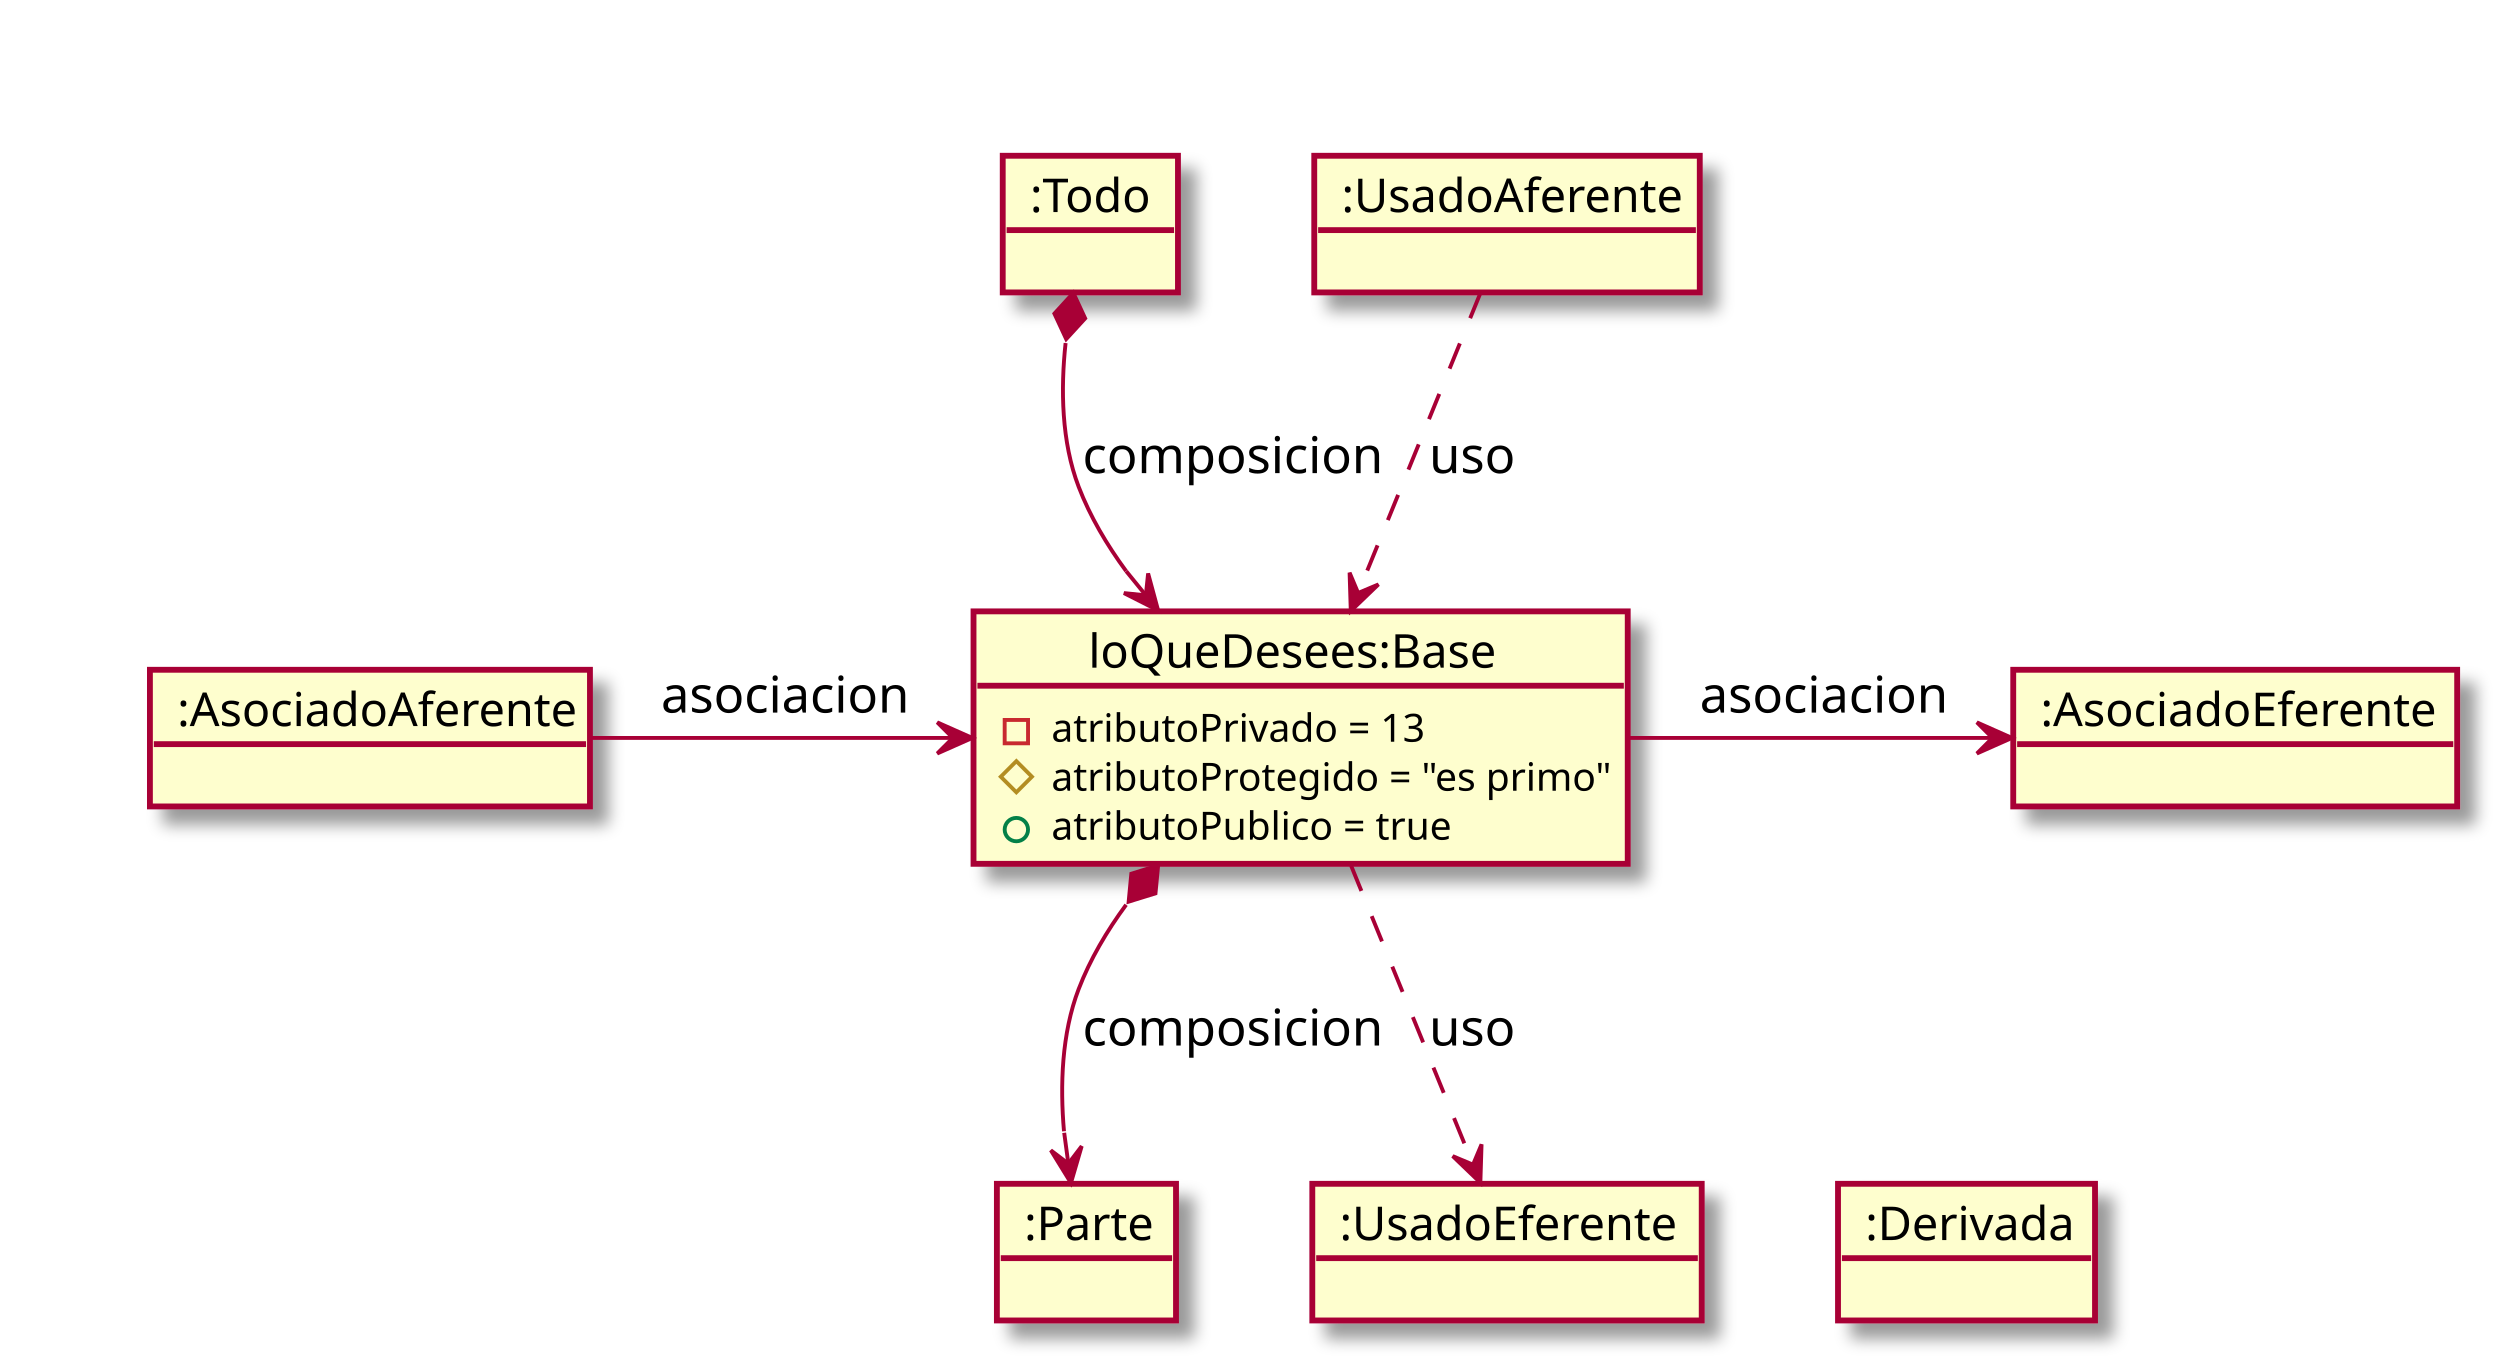
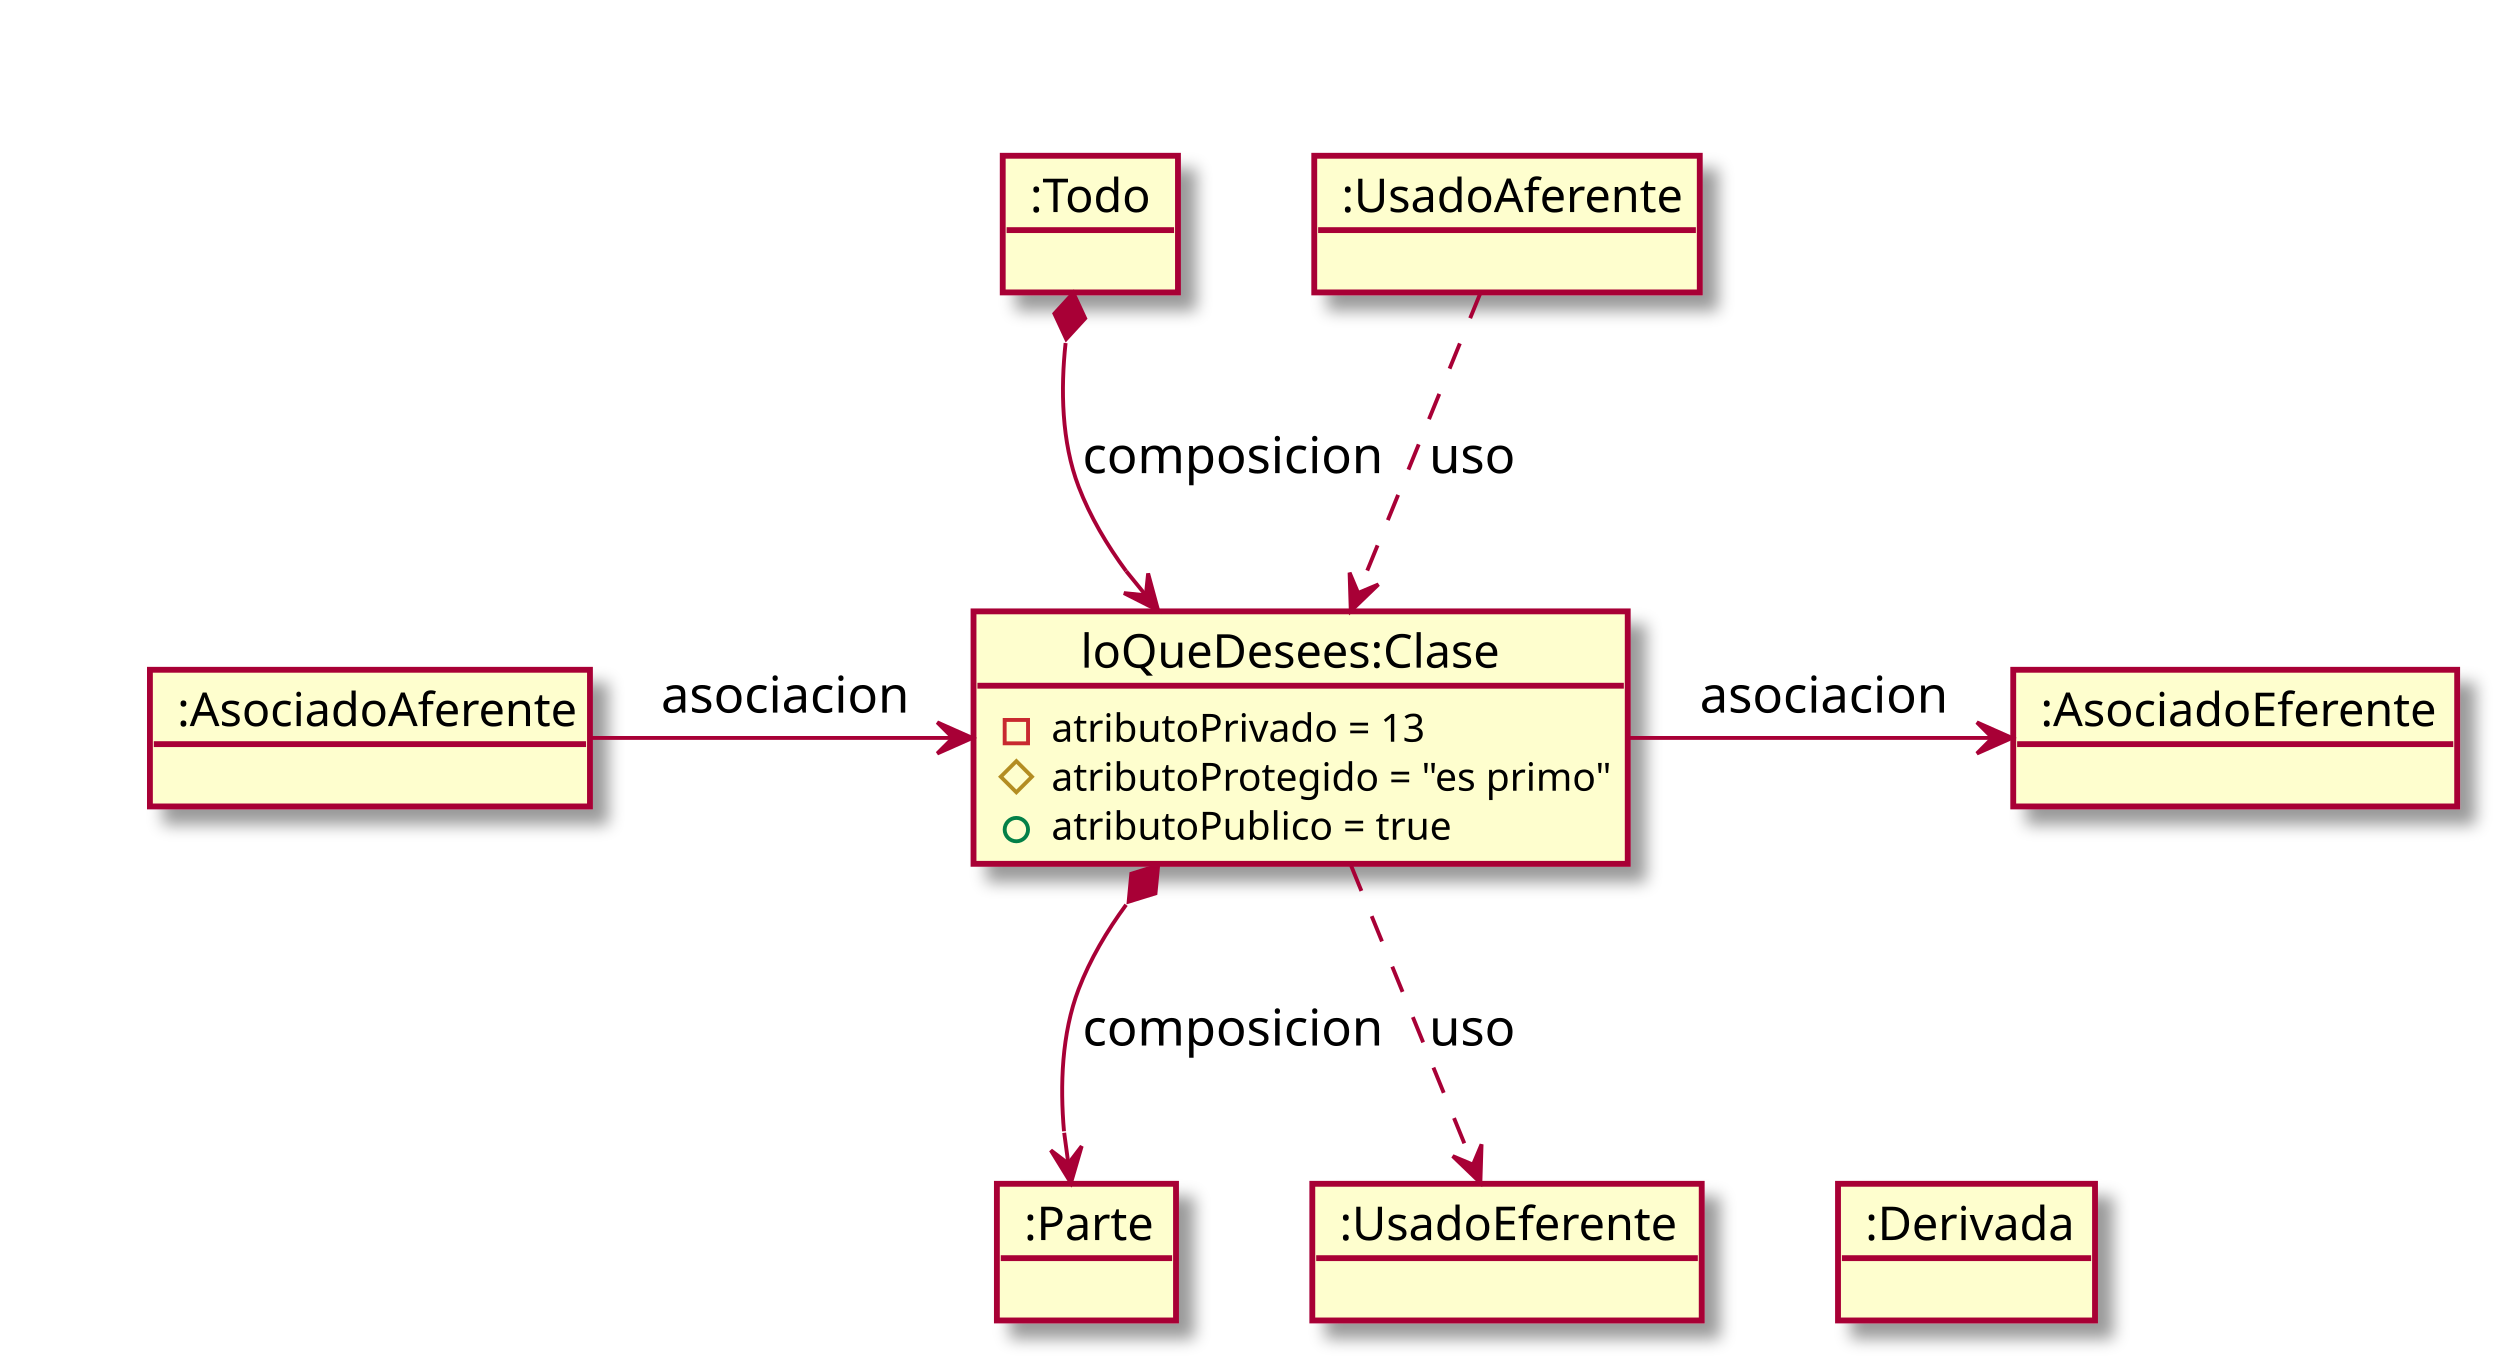
<svg xmlns="http://www.w3.org/2000/svg" contentScriptType="application/ecmascript" contentStyleType="text/css" height="350px" preserveAspectRatio="none" style="width:642px;height:350px;" version="1.1" viewBox="0 0 642 350" width="642px" zoomAndPan="magnify">
  <defs>
-     <filter height="300%" id="fda40xy3wu78k" width="300%" x="-1" y="-1">
+     <filter height="300%" id="f1bxp2b9hz0p6t" width="300%" x="-1" y="-1">
      <feGaussianBlur result="blurOut" stdDeviation="2.0" />
      <feColorMatrix in="blurOut" result="blurOut2" type="matrix" values="0 0 0 0 0 0 0 0 0 0 0 0 0 0 0 0 0 0 .4 0" />
      <feOffset dx="4.0" dy="4.0" in="blurOut2" result="blurOut3" />
      <feBlend in="SourceGraphic" in2="blurOut3" mode="normal" />
    </filter>
  </defs>
  <g>
-     <rect fill="#FEFECE" filter="url(#fda40xy3wu78k)" height="35.094" style="stroke: #A80036; stroke-width: 1.5;" width="45" x="257.5" y="40" />
+     <rect fill="#FEFECE" filter="url(#f1bxp2b9hz0p6t)" height="35.094" style="stroke: #A80036; stroke-width: 1.5;" width="45" x="257.5" y="40" />
    <text fill="#000000" font-family="sans-serif" font-size="12" lengthAdjust="spacingAndGlyphs" textLength="31" x="264.5" y="54.457">:Todo</text>
    <line style="stroke: #A80036; stroke-width: 1.5;" x1="258.5" x2="301.5" y1="59.094" y2="59.094" />
-     <rect fill="#FEFECE" filter="url(#fda40xy3wu78k)" height="35.094" style="stroke: #A80036; stroke-width: 1.5;" width="99" x="337.5" y="40" />
+     <rect fill="#FEFECE" filter="url(#f1bxp2b9hz0p6t)" height="35.094" style="stroke: #A80036; stroke-width: 1.5;" width="99" x="337.5" y="40" />
    <text fill="#000000" font-family="sans-serif" font-size="12" lengthAdjust="spacingAndGlyphs" textLength="85" x="344.5" y="54.457">:UsadoAferente</text>
    <line style="stroke: #A80036; stroke-width: 1.5;" x1="338.5" x2="435.5" y1="59.094" y2="59.094" />
-     <rect fill="#FEFECE" filter="url(#fda40xy3wu78k)" height="35.094" style="stroke: #A80036; stroke-width: 1.5;" width="113" x="38.5" y="172" />
+     <rect fill="#FEFECE" filter="url(#f1bxp2b9hz0p6t)" height="35.094" style="stroke: #A80036; stroke-width: 1.5;" width="113" x="38.5" y="172" />
    <text fill="#000000" font-family="sans-serif" font-size="12" lengthAdjust="spacingAndGlyphs" textLength="99" x="45.5" y="186.457">:AsociadoAferente</text>
    <line style="stroke: #A80036; stroke-width: 1.5;" x1="39.5" x2="150.5" y1="191.094" y2="191.094" />
-     <rect fill="#FEFECE" filter="url(#fda40xy3wu78k)" height="64.828" style="stroke: #A80036; stroke-width: 1.5;" width="168" x="250" y="157" />
-     <text fill="#000000" font-family="sans-serif" font-size="12" lengthAdjust="spacingAndGlyphs" textLength="109" x="279.5" y="171.457">loQueDesees:Base</text>
+     <rect fill="#FEFECE" filter="url(#f1bxp2b9hz0p6t)" height="64.828" style="stroke: #A80036; stroke-width: 1.5;" width="168" x="250" y="157" />
+     <text fill="#000000" font-family="sans-serif" font-size="12" lengthAdjust="spacingAndGlyphs" textLength="113" x="277.5" y="171.457">loQueDesees:Clase</text>
    <line style="stroke: #A80036; stroke-width: 1.5;" x1="251" x2="417" y1="176.094" y2="176.094" />
    <rect fill="none" height="6" style="stroke: #C82930; stroke-width: 1.0;" width="6" x="258" y="184.883" />
    <text fill="#000000" font-family="sans-serif" font-size="10" lengthAdjust="spacingAndGlyphs" textLength="96" x="270" y="190.475">atributoPrivado = 13</text>
    <polygon fill="none" points="261,195.461,265,199.461,261,203.461,257,199.461" style="stroke: #B38D22; stroke-width: 1.0;" />
    <text fill="#000000" font-family="sans-serif" font-size="10" lengthAdjust="spacingAndGlyphs" textLength="142" x="270" y="203.053">atributoProtegido = "es primo"</text>
    <ellipse cx="261" cy="213.039" fill="none" rx="3" ry="3" style="stroke: #038048; stroke-width: 1.0;" />
    <text fill="#000000" font-family="sans-serif" font-size="10" lengthAdjust="spacingAndGlyphs" textLength="103" x="270" y="215.631">atributoPublico = true</text>
-     <rect fill="#FEFECE" filter="url(#fda40xy3wu78k)" height="35.094" style="stroke: #A80036; stroke-width: 1.5;" width="114" x="517" y="172" />
+     <rect fill="#FEFECE" filter="url(#f1bxp2b9hz0p6t)" height="35.094" style="stroke: #A80036; stroke-width: 1.5;" width="114" x="517" y="172" />
    <text fill="#000000" font-family="sans-serif" font-size="12" lengthAdjust="spacingAndGlyphs" textLength="100" x="524" y="186.457">:AsociadoEferente</text>
    <line style="stroke: #A80036; stroke-width: 1.5;" x1="518" x2="630" y1="191.094" y2="191.094" />
-     <rect fill="#FEFECE" filter="url(#fda40xy3wu78k)" height="35.094" style="stroke: #A80036; stroke-width: 1.5;" width="66" x="472" y="304" />
+     <rect fill="#FEFECE" filter="url(#f1bxp2b9hz0p6t)" height="35.094" style="stroke: #A80036; stroke-width: 1.5;" width="66" x="472" y="304" />
    <text fill="#000000" font-family="sans-serif" font-size="12" lengthAdjust="spacingAndGlyphs" textLength="52" x="479" y="318.457">:Derivada</text>
    <line style="stroke: #A80036; stroke-width: 1.5;" x1="473" x2="537" y1="323.094" y2="323.094" />
-     <rect fill="#FEFECE" filter="url(#fda40xy3wu78k)" height="35.094" style="stroke: #A80036; stroke-width: 1.5;" width="46" x="256" y="304" />
+     <rect fill="#FEFECE" filter="url(#f1bxp2b9hz0p6t)" height="35.094" style="stroke: #A80036; stroke-width: 1.5;" width="46" x="256" y="304" />
    <text fill="#000000" font-family="sans-serif" font-size="12" lengthAdjust="spacingAndGlyphs" textLength="32" x="263" y="318.457">:Parte</text>
    <line style="stroke: #A80036; stroke-width: 1.5;" x1="257" x2="301" y1="323.094" y2="323.094" />
-     <rect fill="#FEFECE" filter="url(#fda40xy3wu78k)" height="35.094" style="stroke: #A80036; stroke-width: 1.5;" width="100" x="337" y="304" />
+     <rect fill="#FEFECE" filter="url(#f1bxp2b9hz0p6t)" height="35.094" style="stroke: #A80036; stroke-width: 1.5;" width="100" x="337" y="304" />
    <text fill="#000000" font-family="sans-serif" font-size="12" lengthAdjust="spacingAndGlyphs" textLength="86" x="344" y="318.457">:UsadoEferente</text>
    <line style="stroke: #A80036; stroke-width: 1.5;" x1="338" x2="436" y1="323.094" y2="323.094" />
    <path d="M273.643,88.092 C272.375,99.916 272.573,113.442 277,125 C279.921,132.626 284.227,139.912 289.186,146.651 " fill="none" id="Todo-Clase" style="stroke: #A80036; stroke-width: 1.0;" />
    <polygon fill="#A80036" points="297.411,156.761,294.834,147.255,294.255,152.882,288.628,152.304,297.411,156.761" style="stroke: #A80036; stroke-width: 1.0;" />
    <line style="stroke: #A80036; stroke-width: 1.0;" x1="294.255" x2="289.207" y1="152.882" y2="146.678" />
    <polygon fill="#A80036" points="275.638,75.213,270.767,80.53,273.801,87.072,278.672,81.755,275.638,75.213" style="stroke: #A80036; stroke-width: 1.0;" />
    <text fill="#000000" font-family="sans-serif" font-size="13" lengthAdjust="spacingAndGlyphs" textLength="73" x="278" y="121.495">composicion</text>
    <path d="M289.186,232.349 C284.227,239.088 279.921,246.374 277,254 C272.624,265.426 272.212,278.782 273.233,290.515 " fill="none" id="Clase-Parte" style="stroke: #A80036; stroke-width: 1.0;" />
    <polygon fill="#A80036" points="275.018,303.782,277.782,294.329,274.351,298.827,269.853,295.396,275.018,303.782" style="stroke: #A80036; stroke-width: 1.0;" />
    <line style="stroke: #A80036; stroke-width: 1.0;" x1="274.351" x2="273.284" y1="298.827" y2="290.898" />
    <polygon fill="#A80036" points="297.411,222.239,290.522,224.369,289.838,231.548,296.727,229.418,297.411,222.239" style="stroke: #A80036; stroke-width: 1.0;" />
    <text fill="#000000" font-family="sans-serif" font-size="13" lengthAdjust="spacingAndGlyphs" textLength="73" x="278" y="268.495">composicion</text>
    <path d="M380.18,75.229 C372.317,94.516 359.157,126.793 348.893,151.969 " fill="none" id="UsadoAferente-Clase" style="stroke: #A80036; stroke-width: 1.0; stroke-dasharray: 7.0,7.0;" />
    <polygon fill="#A80036" points="346.882,156.904,353.983,150.079,348.769,152.274,346.575,147.06,346.882,156.904" style="stroke: #A80036; stroke-width: 1.0;" />
    <text fill="#000000" font-family="sans-serif" font-size="13" lengthAdjust="spacingAndGlyphs" textLength="21" x="367" y="121.495">uso</text>
    <path d="M346.965,222.302 C356.668,246.101 369.68,278.018 378.198,298.911 " fill="none" id="Clase-UsadoEferente" style="stroke: #A80036; stroke-width: 1.0; stroke-dasharray: 7.0,7.0;" />
    <polygon fill="#A80036" points="380.156,303.714,380.462,293.87,378.268,299.084,373.054,296.89,380.156,303.714" style="stroke: #A80036; stroke-width: 1.0;" />
    <text fill="#000000" font-family="sans-serif" font-size="13" lengthAdjust="spacingAndGlyphs" textLength="21" x="367" y="268.495">uso</text>
    <path d="M151.64,189.5 C179.303,189.5 213.25,189.5 244.323,189.5 " fill="none" id="AsociadoAferente-Clase" style="stroke: #A80036; stroke-width: 1.0;" />
    <polygon fill="#A80036" points="249.685,189.5,240.685,185.5,244.685,189.5,240.685,193.5,249.685,189.5" style="stroke: #A80036; stroke-width: 1.0;" />
    <text fill="#000000" font-family="sans-serif" font-size="13" lengthAdjust="spacingAndGlyphs" textLength="62" x="169.75" y="182.995">asociacion</text>
    <path d="M418.278,189.5 C448.921,189.5 482.984,189.5 511.419,189.5 " fill="none" id="Clase-AsociadoEferente" style="stroke: #A80036; stroke-width: 1.0;" />
    <polygon fill="#A80036" points="516.661,189.5,507.661,185.5,511.661,189.5,507.661,193.5,516.661,189.5" style="stroke: #A80036; stroke-width: 1.0;" />
    <text fill="#000000" font-family="sans-serif" font-size="13" lengthAdjust="spacingAndGlyphs" textLength="62" x="436.5" y="182.995">asociacion</text>
  </g>
</svg>
